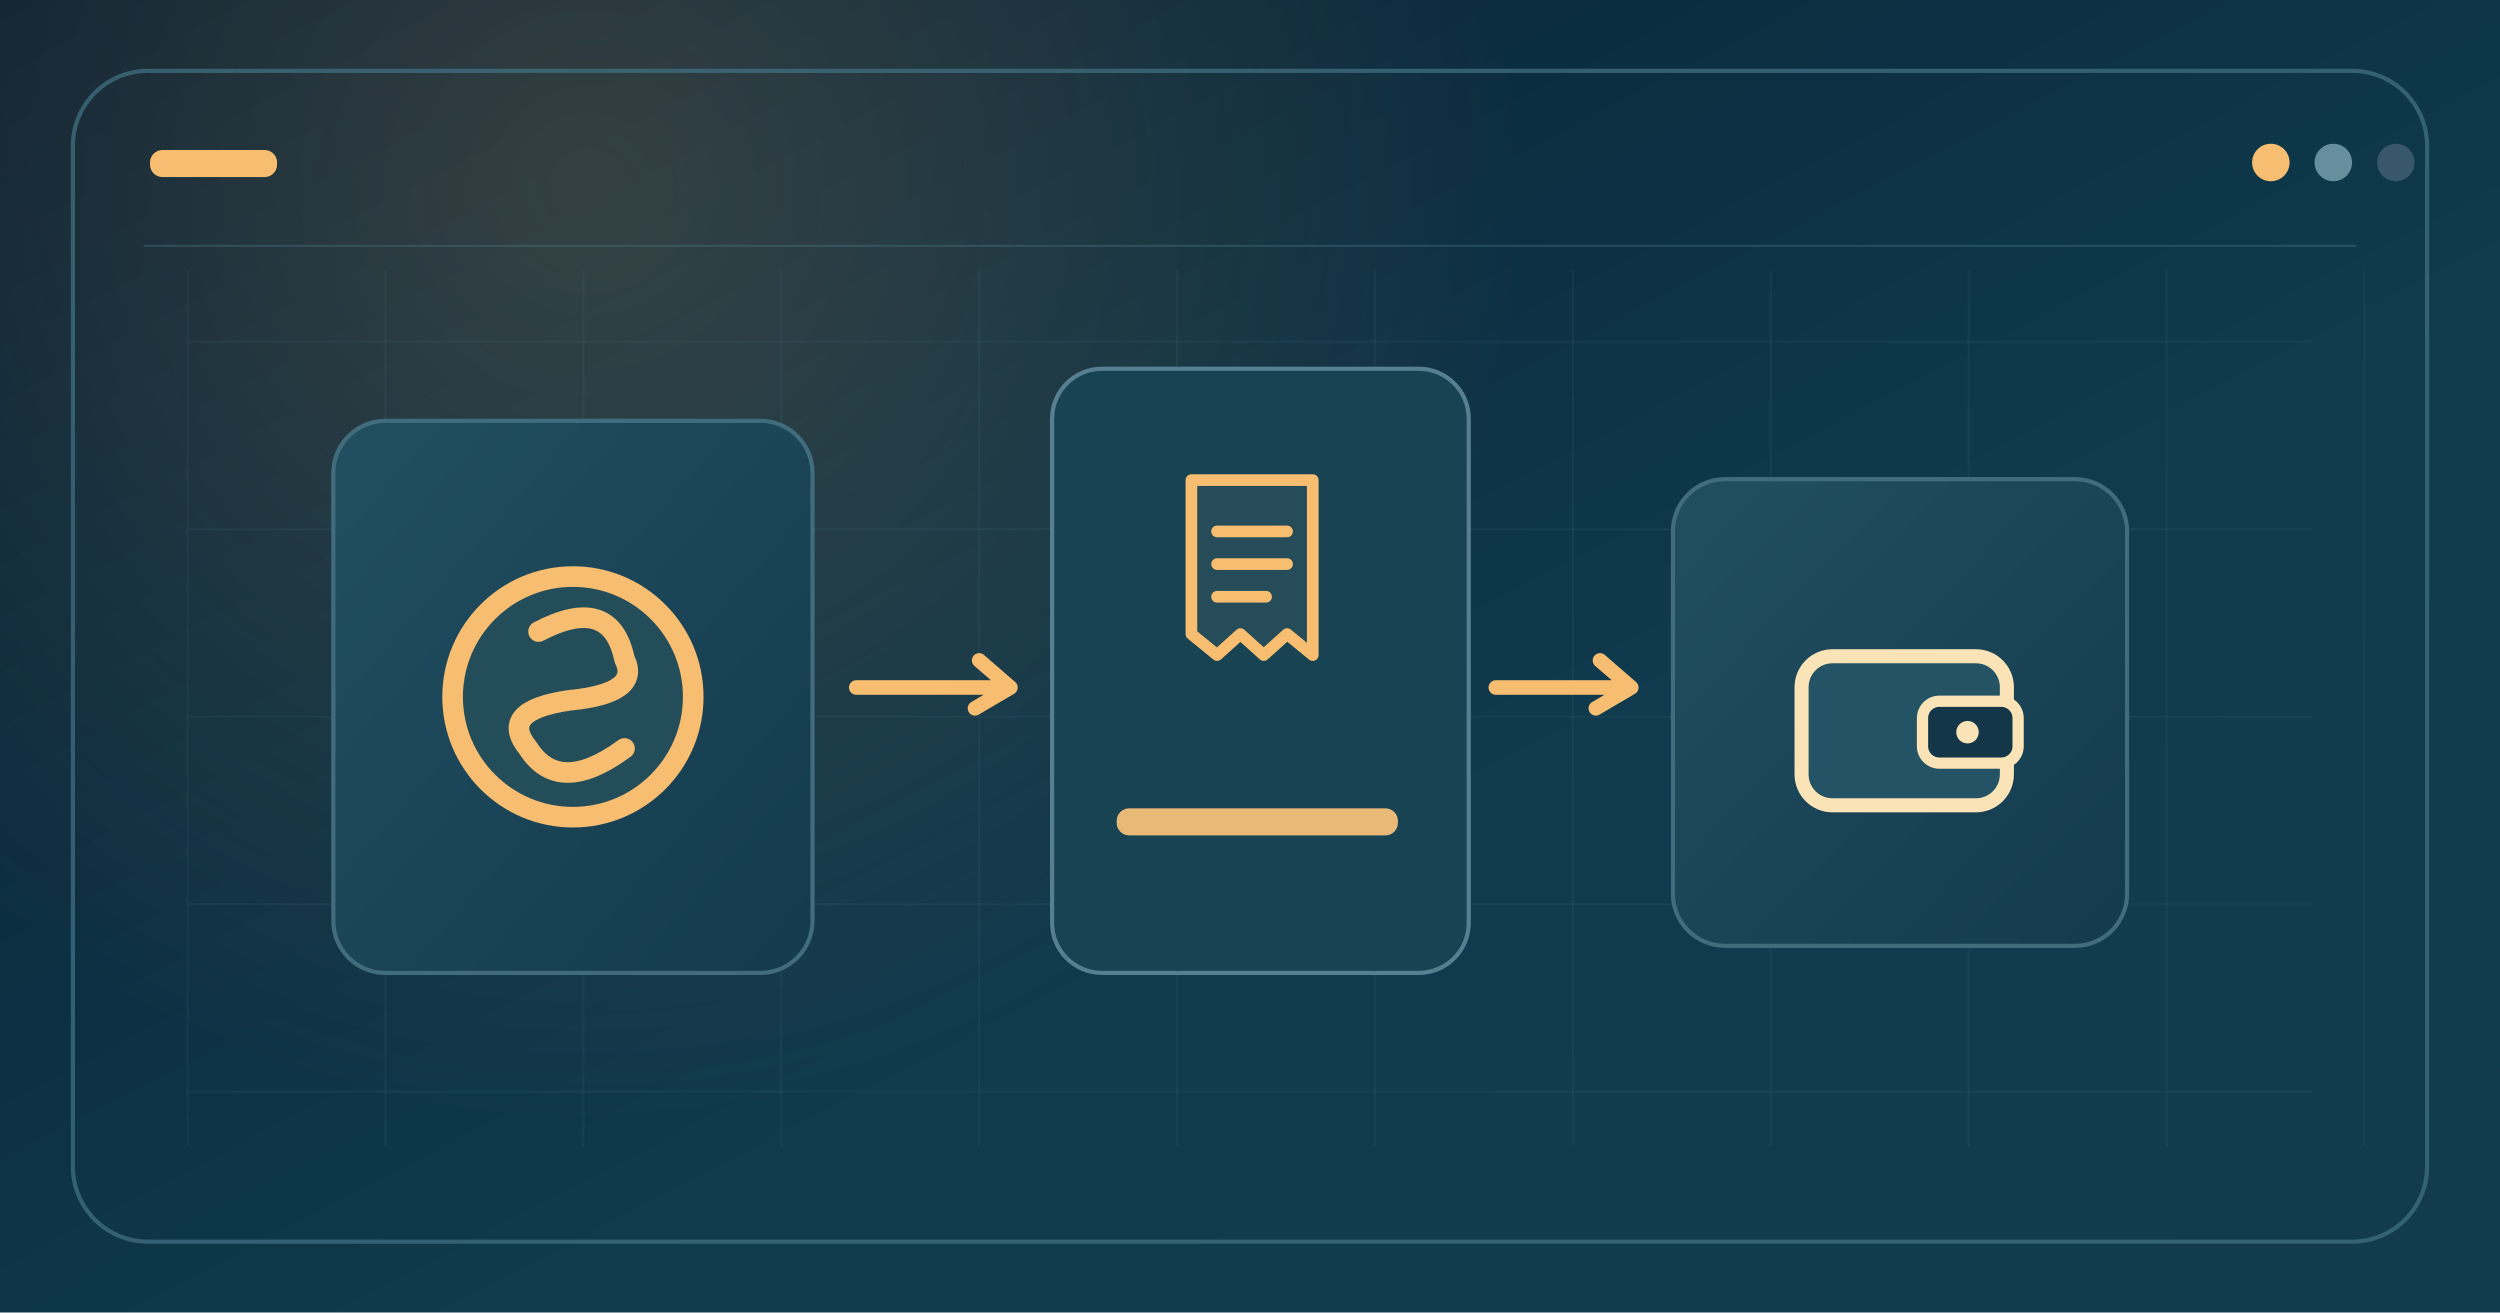
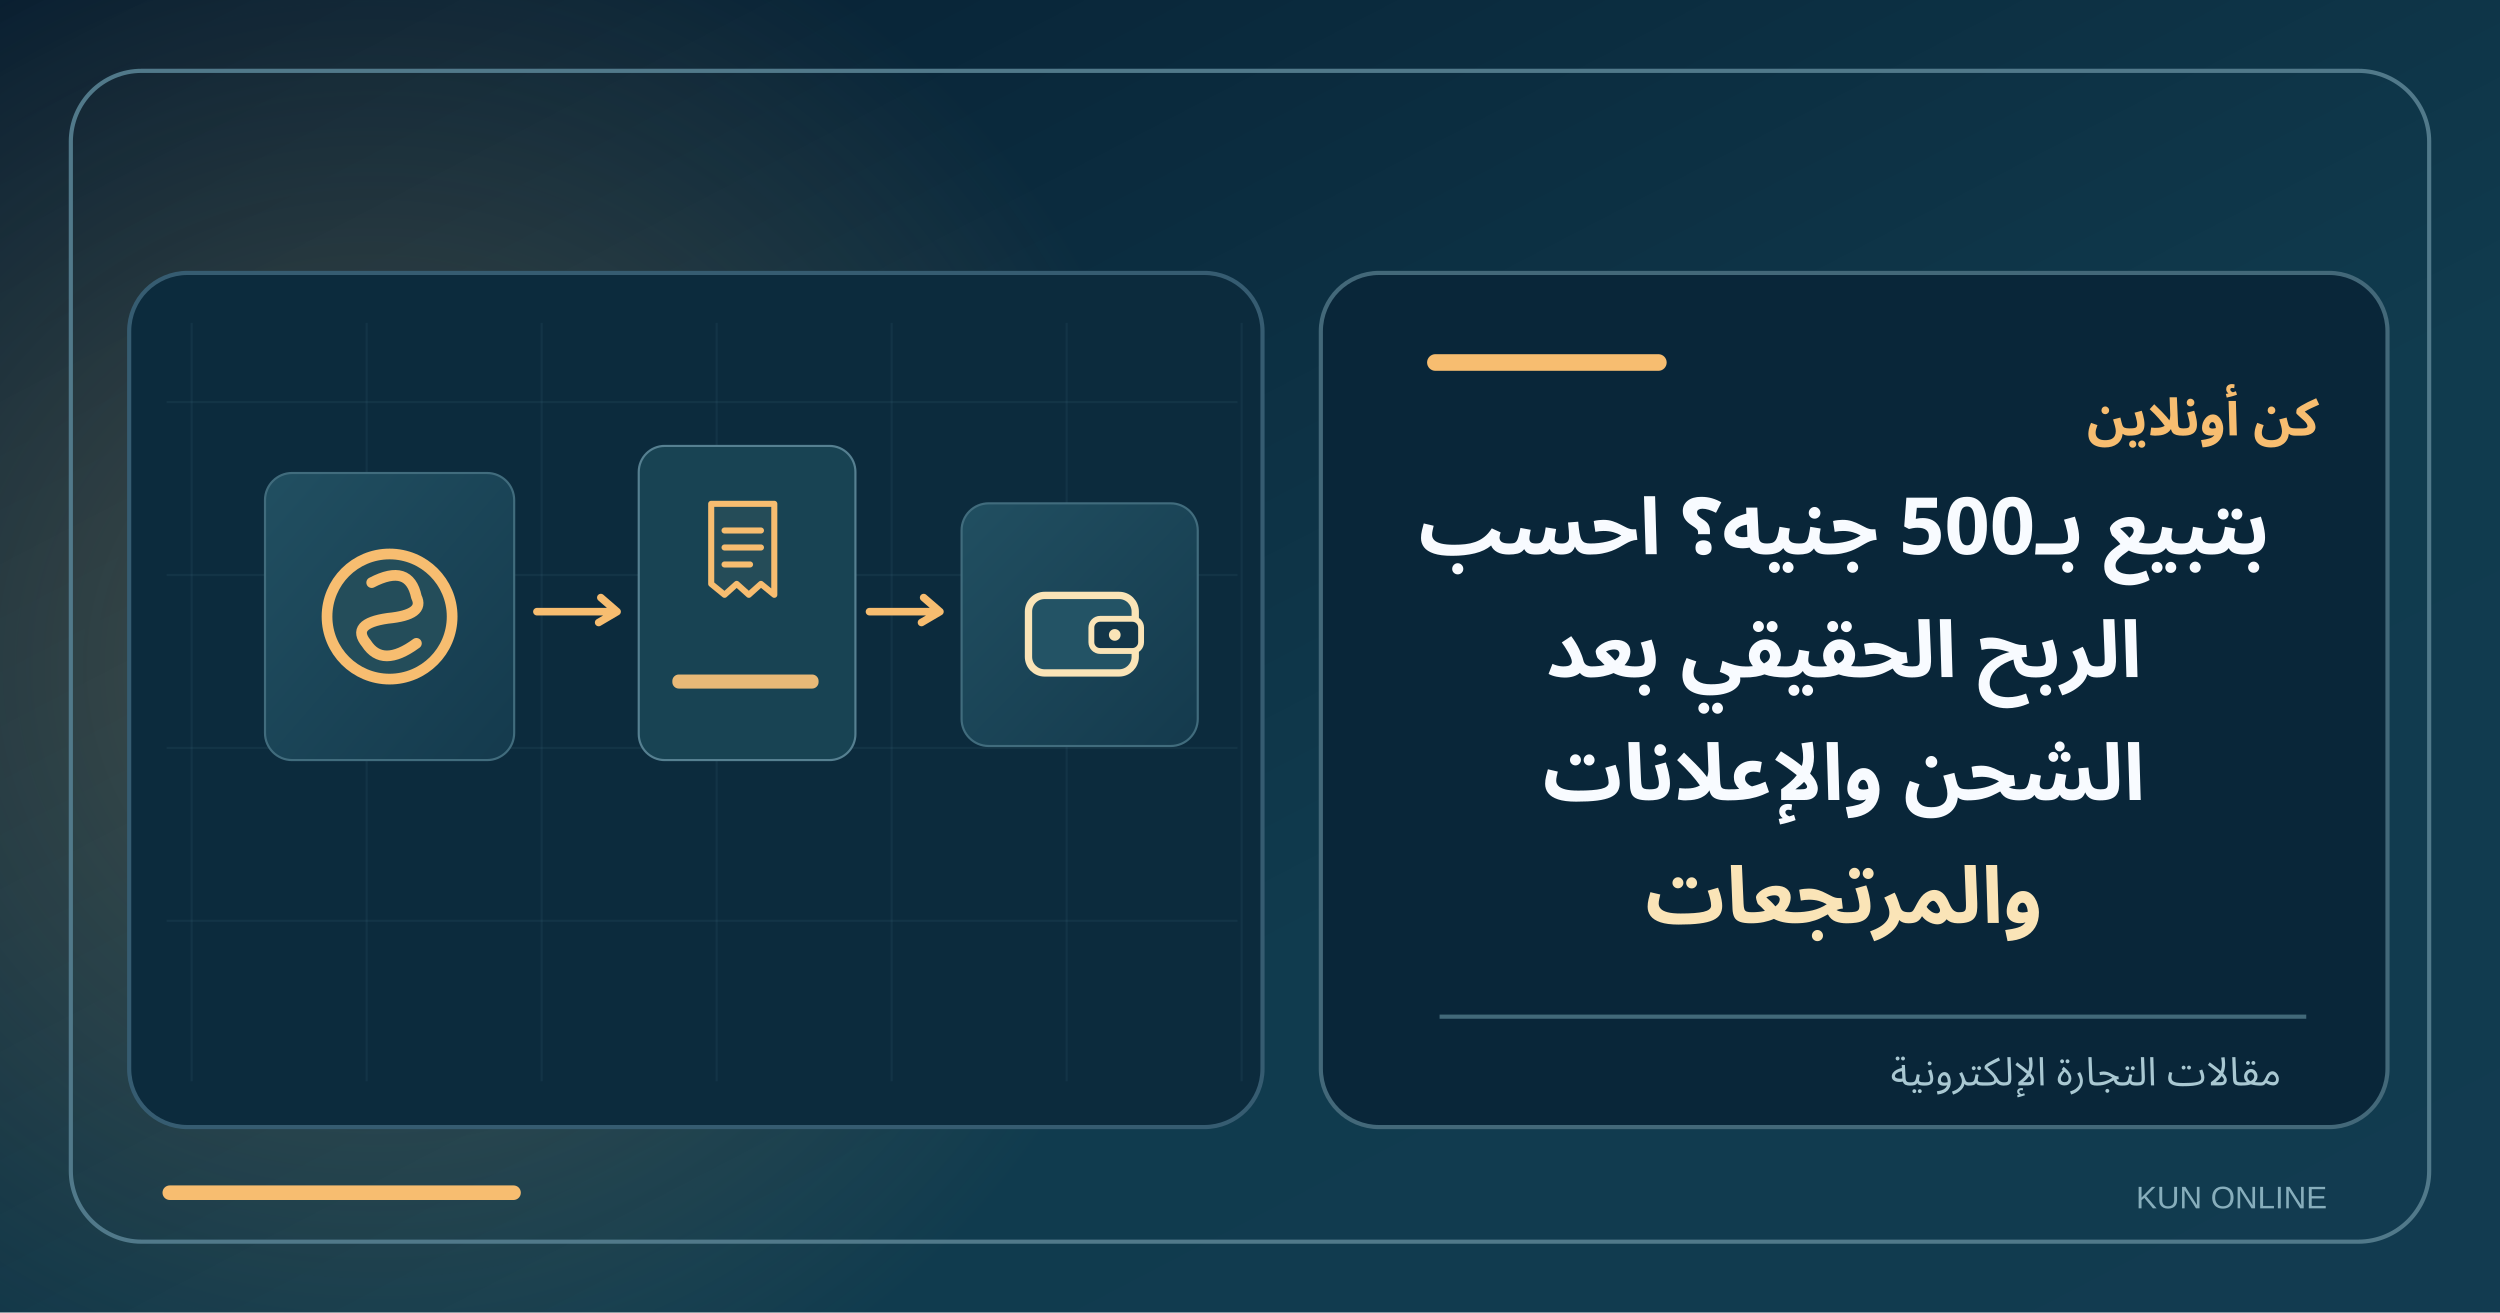
<svg xmlns="http://www.w3.org/2000/svg" width="1200" height="630" viewBox="0 0 1200 630" role="img" aria-labelledby="title desc">
  <defs>
    <linearGradient id="back" x1="0" y1="0" x2="1" y2="1">
      <stop stop-color="#061d30" />
      <stop offset=".62" stop-color="#103b4e" />
      <stop offset="1" stop-color="#123b50" />
    </linearGradient>
    <linearGradient id="glass" x1="0" y1="0" x2="1" y2="1">
      <stop stop-color="#214f61" />
      <stop offset="1" stop-color="#143a4d" />
    </linearGradient>
    <radialGradient id="bloom">
-       <stop stop-color="#f7bd70" stop-opacity=".18" />
+       <stop stop-color="#f7bd70" stop-opacity=".24" />
      <stop offset="1" stop-color="#f7bd70" stop-opacity="0" />
    </radialGradient>
  </defs>
  <rect width="1200" height="630" fill="url(#back)" />
-   <circle cx="283" cy="91" r="450" fill="url(#bloom)" />
-   <rect x="35" y="34" width="1130" height="562" rx="36" fill="none" stroke="#3f6f81" stroke-width="2" opacity=".75" />
-   <path d="M69 118H1131" stroke="#4c7f8b" stroke-width="1" opacity=".34" />
-   <rect x="72" y="72" width="61" height="13" rx="6" fill="#f7bd70" />
-   <circle cx="1090" cy="78" r="9" fill="#f7bd70" />
-   <circle cx="1120" cy="78" r="9" fill="#668e9d" />
-   <circle cx="1150" cy="78" r="9" fill="#38576b" />
+   <circle cx="180" cy="320" r="390" fill="url(#bloom)" />
+   <rect x="34" y="34" width="1132" height="562" rx="34" fill="none" stroke="#51798a" stroke-width="2" />
+   <rect x="62" y="131" width="544" height="410" rx="28" fill="#0c2b3d" stroke="#365c71" stroke-width="2" />
  <g stroke="#508396" stroke-opacity=".10" stroke-width="1">
-     <path d="M90 130V550" />
-     <path d="M185 130V550" />
-     <path d="M280 130V550" />
-     <path d="M375 130V550" />
-     <path d="M470 130V550" />
-     <path d="M565 130V550" />
-     <path d="M660 130V550" />
-     <path d="M755 130V550" />
-     <path d="M850 130V550" />
-     <path d="M945 130V550" />
-     <path d="M1040 130V550" />
-     <path d="M1135 130V550" />
-     <path d="M90 164H1110" />
-     <path d="M90 254H1110" />
-     <path d="M90 344H1110" />
-     <path d="M90 434H1110" />
-     <path d="M90 524H1110" />
+     <path d="M92 155V519" />
+     <path d="M176 155V519" />
+     <path d="M260 155V519" />
+     <path d="M344 155V519" />
+     <path d="M428 155V519" />
+     <path d="M512 155V519" />
+     <path d="M596 155V519" />
+     <path d="M80 193H594" />
+     <path d="M80 276H594" />
+     <path d="M80 359H594" />
+     <path d="M80 442H594" />
  </g>
-   <rect x="160" y="202" width="230" height="265" rx="25" fill="url(#glass)" stroke="#416c7d" stroke-width="2" />
-   <g transform="translate(192.5 252) scale(1.65)">
-     <circle cx="50" cy="50" r="35" fill="#244d5a" stroke="#f7bd70" stroke-width="6" />
-     <path d="M40 31Q61 20 65 39Q70 49 49 51Q28 54 37 65Q46 79 65 65" fill="none" stroke="#f7bd70" stroke-width="6" stroke-linecap="round" stroke-linejoin="round" />
+   <g id="topic-illustration" transform="translate(44 122) scale(.52)">
+     <rect x="160" y="202" width="230" height="265" rx="25" fill="url(#glass)" stroke="#416c7d" stroke-width="2" />
+     <g transform="translate(192.5 252) scale(1.65)">
+       <circle cx="50" cy="50" r="35" fill="#244d5a" stroke="#f7bd70" stroke-width="6" />
+       <path d="M40 31Q61 20 65 39Q70 49 49 51Q28 54 37 65Q46 79 65 65" fill="none" stroke="#f7bd70" stroke-width="6" stroke-linecap="round" stroke-linejoin="round" />
+     </g>
+     <path d="M411 330L485 330M470 317L485 330L468 340" fill="none" stroke="#f7bd70" stroke-width="7" stroke-linecap="round" stroke-linejoin="round" />
+     <rect x="505" y="177" width="200" height="290" rx="24" fill="#184353" stroke="#568091" stroke-width="2" />
+     <g transform="translate(545 217) scale(1.12)">
+       <path d="M24 12H76V87L65 78L55 87L45 78L35 87L24 78Z" fill="#254c58" stroke="#f7bd70" stroke-width="5" stroke-linecap="round" stroke-linejoin="round" />
+       <path d="M35 34H65M35 48H65M35 62H56" fill="none" stroke="#f7bd70" stroke-width="5" stroke-linecap="round" stroke-linejoin="round" />
+     </g>
+     <rect x="536" y="388" width="135" height="13" rx="6" fill="#e8b977" stroke="none" stroke-width="0" />
+     <rect x="803" y="230" width="218" height="224" rx="25" fill="url(#glass)" stroke="#416c7d" stroke-width="2" />
+     <g transform="translate(844.5 274.5) scale(1.35)">
+       <rect x="15" y="30" width="73" height="53" rx="11" fill="#235365" stroke="#fae4b7" stroke-width="5" />
+       <rect x="58" y="46" width="34" height="22" rx="6" fill="#133649" stroke="#fae4b7" stroke-width="4" />
+       <circle cx="74" cy="57" r="4" fill="#fae4b7" stroke="none" stroke-width="0" />
+     </g>
+     <path d="M718 330L783 330M768 317L783 330L766 340" fill="none" stroke="#f7bd70" stroke-width="7" stroke-linecap="round" stroke-linejoin="round" />
  </g>
-   <path d="M411 330L485 330M470 317L485 330L468 340" fill="none" stroke="#f7bd70" stroke-width="7" stroke-linecap="round" stroke-linejoin="round" />
-   <rect x="505" y="177" width="200" height="290" rx="24" fill="#184353" stroke="#568091" stroke-width="2" />
-   <g transform="translate(545 217) scale(1.12)">
-     <path d="M24 12H76V87L65 78L55 87L45 78L35 87L24 78Z" fill="#254c58" stroke="#f7bd70" stroke-width="5" stroke-linecap="round" stroke-linejoin="round" />
-     <path d="M35 34H65M35 48H65M35 62H56" fill="none" stroke="#f7bd70" stroke-width="5" stroke-linecap="round" stroke-linejoin="round" />
+   <rect x="634" y="131" width="512" height="410" rx="28" fill="#092639" stroke="#436879" stroke-width="2" />
+   <rect x="685" y="170" width="115" height="8" rx="4" fill="#f7bd70" />
+   <text x="1113" y="209" direction="rtl" text-anchor="start" font-family="Cairo,Tajawal,Noto Sans Arabic,Segoe UI,Arial,sans-serif" font-size="25" font-weight="700" fill="#f7bd70">كن أونلاين</text>
+   <g id="article-title">
+     <text x="885" y="266" text-anchor="middle" direction="rtl" unicode-bidi="plaintext" font-family="Cairo,Tajawal,Noto Sans Arabic,Segoe UI,Arial,sans-serif" font-size="38" font-weight="700" letter-spacing="0" fill="#f8fbff">بتبيع بـ500 جنيه؟ احسب</text>
+     <text x="885" y="325" text-anchor="middle" direction="rtl" unicode-bidi="plaintext" font-family="Cairo,Tajawal,Noto Sans Arabic,Segoe UI,Arial,sans-serif" font-size="38" font-weight="700" letter-spacing="0" fill="#f8fbff">الربح الحقيقي بعد</text>
+     <text x="885" y="384" text-anchor="middle" direction="rtl" unicode-bidi="plaintext" font-family="Cairo,Tajawal,Noto Sans Arabic,Segoe UI,Arial,sans-serif" font-size="38" font-weight="700" letter-spacing="0" fill="#f8fbff">الشحن والإعلانات</text>
+     <text x="885" y="443" text-anchor="middle" direction="rtl" unicode-bidi="plaintext" font-family="Cairo,Tajawal,Noto Sans Arabic,Segoe UI,Arial,sans-serif" font-size="38" font-weight="700" letter-spacing="0" fill="#fae4b7">والمرتجعات</text>
  </g>
-   <rect x="536" y="388" width="135" height="13" rx="6" fill="#e8b977" stroke="none" stroke-width="0" />
-   <rect x="803" y="230" width="218" height="224" rx="25" fill="url(#glass)" stroke="#416c7d" stroke-width="2" />
-   <g transform="translate(844.5 274.5) scale(1.35)">
-     <rect x="15" y="30" width="73" height="53" rx="11" fill="#235365" stroke="#fae4b7" stroke-width="5" />
-     <rect x="58" y="46" width="34" height="22" rx="6" fill="#133649" stroke="#fae4b7" stroke-width="4" />
-     <circle cx="74" cy="57" r="4" fill="#fae4b7" stroke="none" stroke-width="0" />
-   </g>
-   <path d="M718 330L783 330M768 317L783 330L766 340" fill="none" stroke="#f7bd70" stroke-width="7" stroke-linecap="round" stroke-linejoin="round" />
+   <path d="M691 488H1107" stroke="#426979" stroke-width="2" />
+   <text x="1095" y="521" direction="rtl" text-anchor="start" font-family="Cairo,Tajawal,Noto Sans Arabic,Segoe UI,Arial,sans-serif" font-size="19" fill="#a9c8d2">مقالات التجارة الإلكترونية</text>
+   <rect x="78" y="569" width="172" height="7" rx="3.5" fill="#f7bd70" />
+   <text x="1117" y="580" direction="rtl" text-anchor="start" font-family="Arial,sans-serif" font-size="15" fill="#87aebc">KUN ONLINE</text>
</svg>
